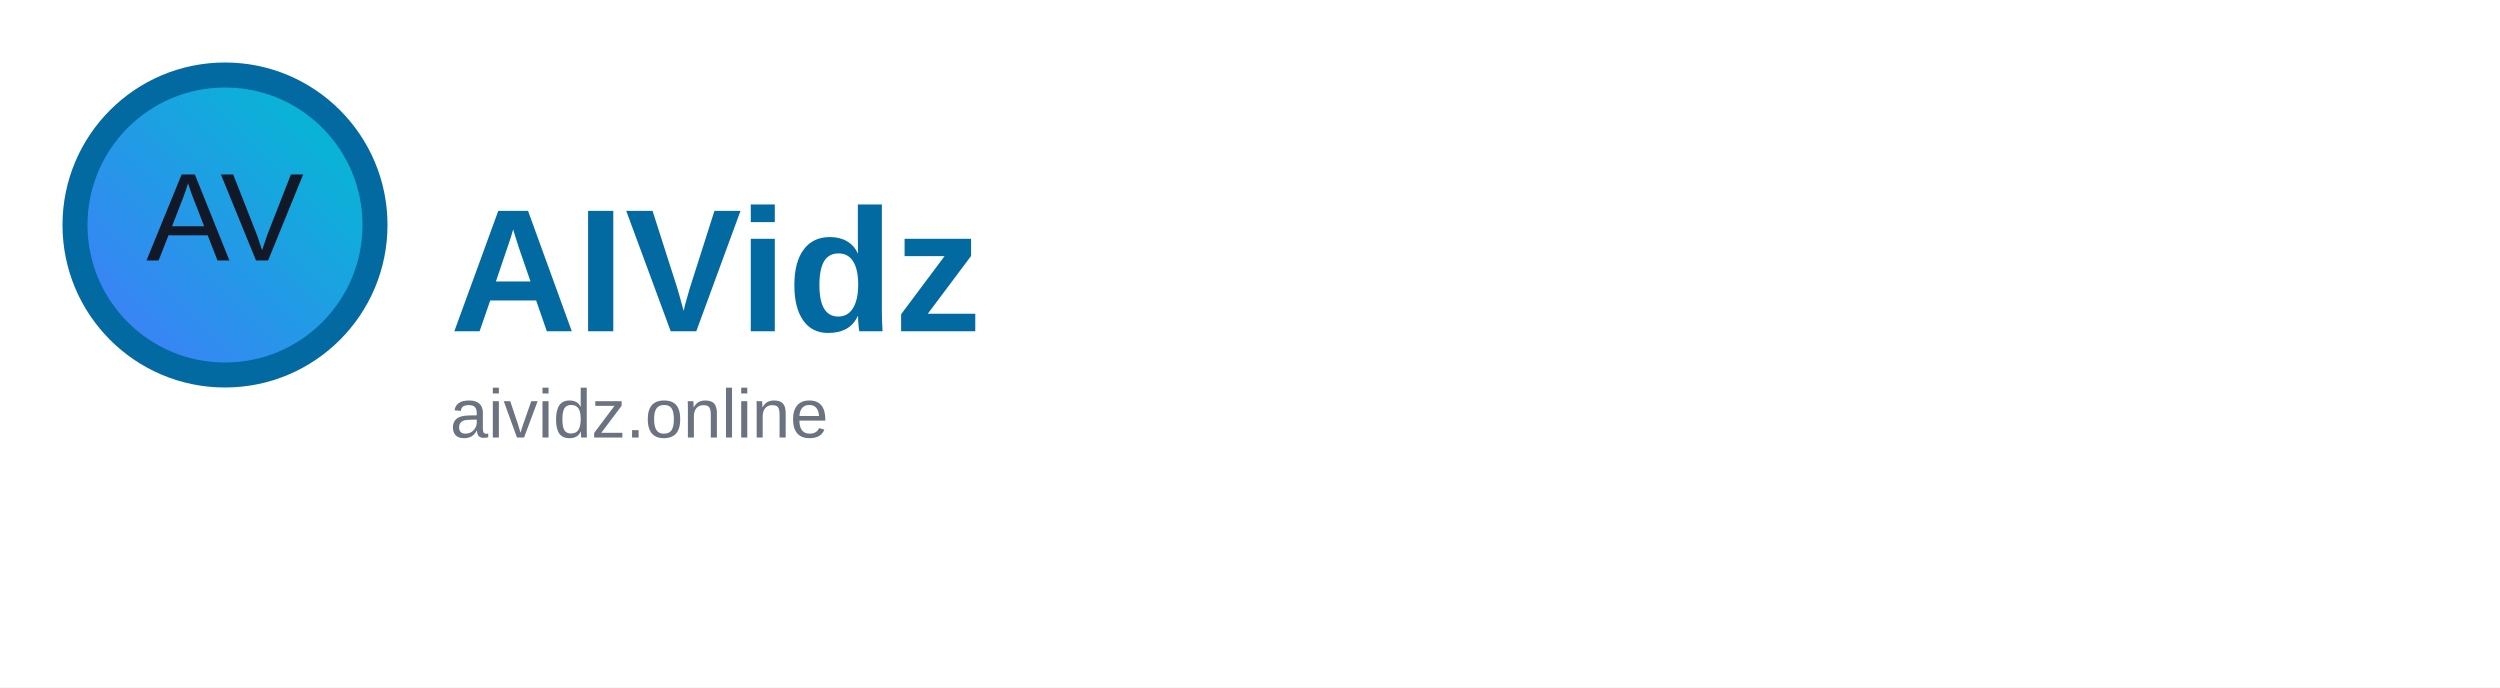
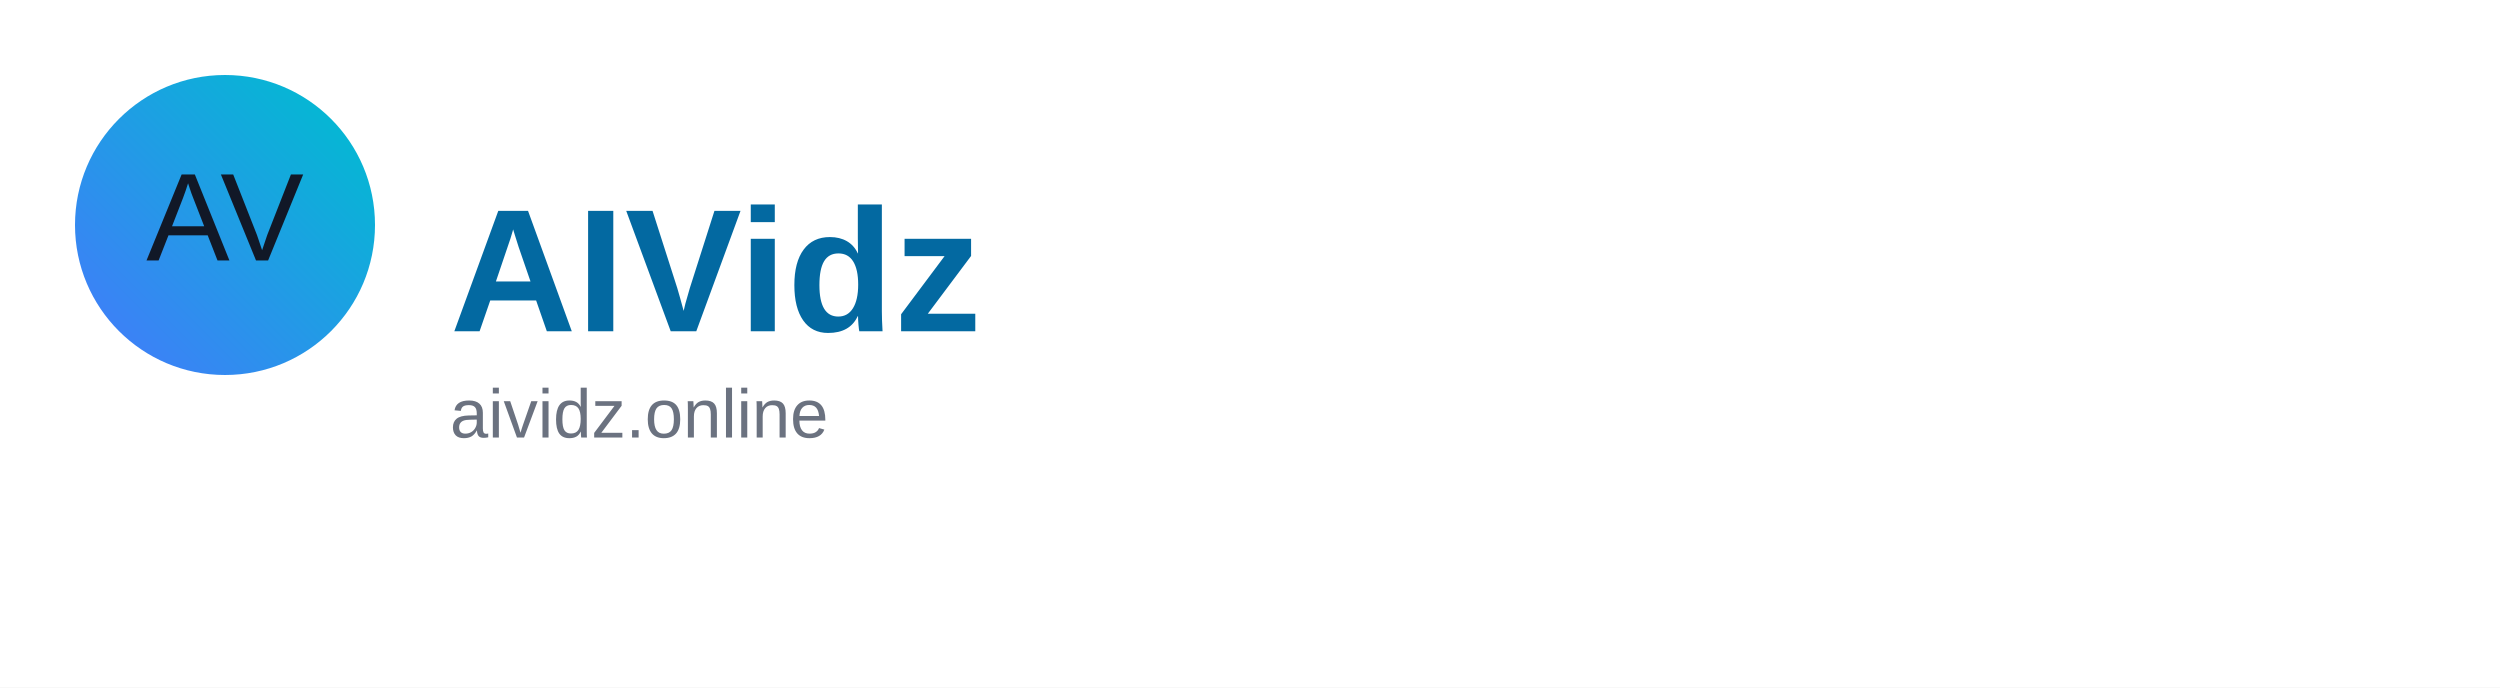
<svg xmlns="http://www.w3.org/2000/svg" width="800" height="220" viewBox="0 0 800 220">
  <rect width="100%" height="100%" fill="white" />
  <g transform="translate(24,24)">
    <defs>
      <linearGradient id="badgeGrad" x1="0.854" y1="0.146" x2="0.146" y2="0.854">
        <stop offset="0%" stop-color="#06B6D4" />
        <stop offset="100%" stop-color="#3B82F6" />
      </linearGradient>
    </defs>
-     <circle cx="48" cy="48" r="48" fill="url(#badgeGrad)" stroke="#0369A1" stroke-width="8" />
+     <circle cx="48" cy="48" r="48" fill="url(#badgeGrad)" />
    <text x="48" y="48" font-family="Arial, Helvetica, sans-serif" font-size="40" text-anchor="middle" dominant-baseline="middle" fill="#111827">AV</text>
    <text x="120" y="82" font-family="Arial, Helvetica, sans-serif" font-size="56" font-weight="700" fill="#0369A1">AIVidz</text>
    <text x="120" y="116" font-family="Arial, Helvetica, sans-serif" font-size="22" fill="#6B7280">aividz.online</text>
  </g>
</svg>
